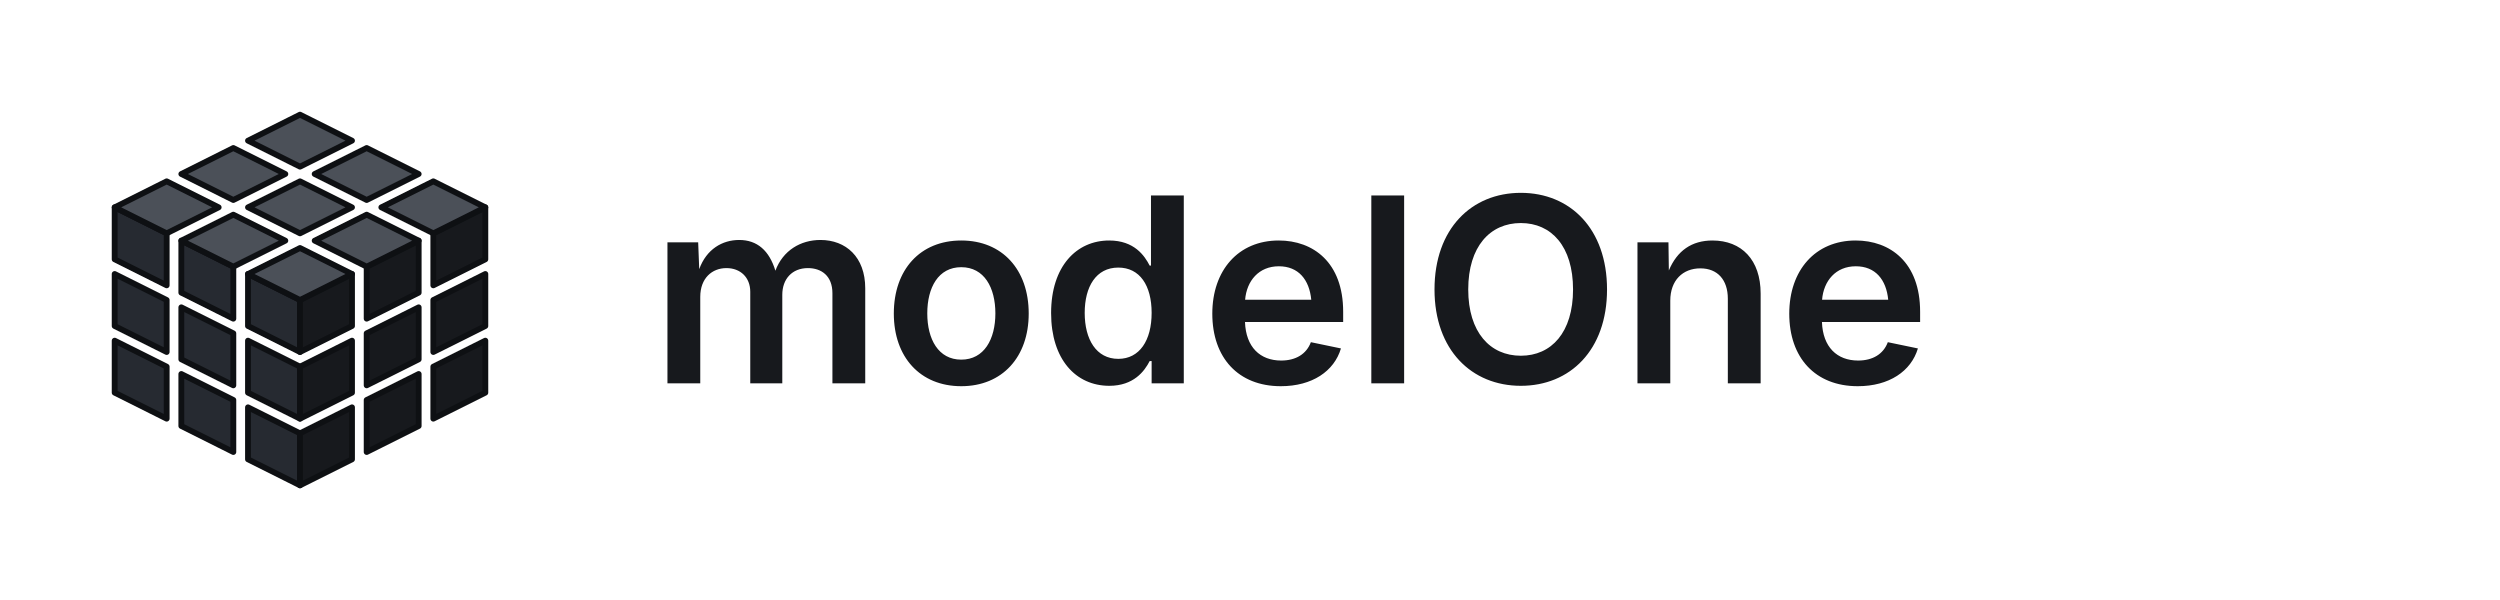
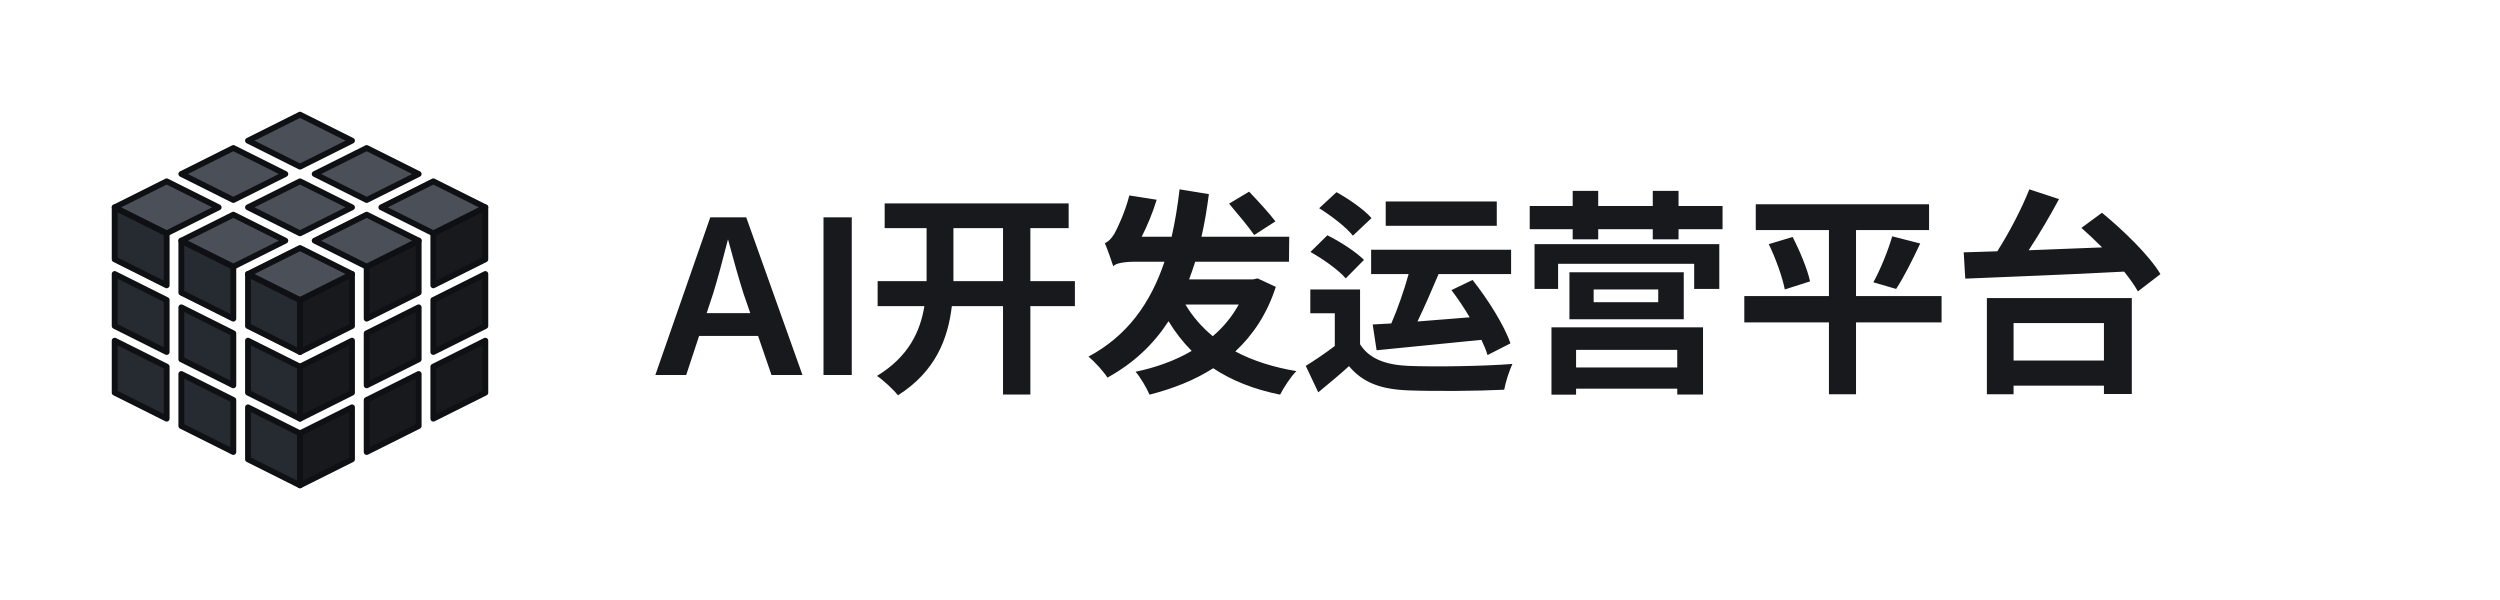
<svg xmlns="http://www.w3.org/2000/svg" width="300" height="72" viewBox="0 0 300 72" role="img" aria-labelledby="title desc">
  <g transform="translate(4 4)">
    <polygon points="32.00,9.76 38.24,12.88 32.00,16.00 25.76,12.88" fill="#4B5058" stroke="#0E1013" stroke-width="0.7" stroke-linejoin="round" />
    <polygon points="24.00,13.76 30.24,16.88 24.00,20.00 17.76,16.88" fill="#4B5058" stroke="#0E1013" stroke-width="0.7" stroke-linejoin="round" />
    <polygon points="40.00,13.76 46.24,16.88 40.00,20.00 33.76,16.88" fill="#4B5058" stroke="#0E1013" stroke-width="0.7" stroke-linejoin="round" />
    <polygon points="9.76,20.88 16.00,24.00 16.00,30.24 9.76,27.12" fill="#262A31" stroke="#0E1013" stroke-width="0.7" stroke-linejoin="round" />
    <polygon points="16.00,17.76 22.24,20.88 16.00,24.00 9.76,20.88" fill="#4B5058" stroke="#0E1013" stroke-width="0.7" stroke-linejoin="round" />
    <polygon points="32.00,17.76 38.24,20.88 32.00,24.00 25.76,20.88" fill="#4B5058" stroke="#0E1013" stroke-width="0.7" stroke-linejoin="round" />
    <polygon points="54.24,20.88 48.00,24.00 48.00,30.24 54.24,27.12" fill="#17191D" stroke="#0E1013" stroke-width="0.7" stroke-linejoin="round" />
    <polygon points="48.00,17.76 54.24,20.88 48.00,24.00 41.76,20.88" fill="#4B5058" stroke="#0E1013" stroke-width="0.7" stroke-linejoin="round" />
    <polygon points="9.76,28.88 16.00,32.00 16.00,38.24 9.76,35.12" fill="#262A31" stroke="#0E1013" stroke-width="0.7" stroke-linejoin="round" />
    <polygon points="54.24,28.88 48.00,32.00 48.00,38.24 54.24,35.12" fill="#17191D" stroke="#0E1013" stroke-width="0.7" stroke-linejoin="round" />
    <polygon points="9.76,36.88 16.00,40.00 16.00,46.24 9.76,43.12" fill="#262A31" stroke="#0E1013" stroke-width="0.7" stroke-linejoin="round" />
    <polygon points="54.24,36.88 48.00,40.00 48.00,46.24 54.24,43.12" fill="#17191D" stroke="#0E1013" stroke-width="0.7" stroke-linejoin="round" />
    <polygon points="17.76,24.88 24.00,28.00 24.00,34.24 17.76,31.12" fill="#262A31" stroke="#0E1013" stroke-width="0.7" stroke-linejoin="round" />
    <polygon points="24.00,21.76 30.24,24.88 24.00,28.00 17.76,24.88" fill="#4B5058" stroke="#0E1013" stroke-width="0.7" stroke-linejoin="round" />
    <polygon points="46.24,24.88 40.00,28.00 40.00,34.24 46.24,31.12" fill="#17191D" stroke="#0E1013" stroke-width="0.7" stroke-linejoin="round" />
    <polygon points="40.00,21.76 46.24,24.88 40.00,28.00 33.76,24.88" fill="#4B5058" stroke="#0E1013" stroke-width="0.7" stroke-linejoin="round" />
    <polygon points="17.76,32.88 24.00,36.00 24.00,42.24 17.76,39.12" fill="#262A31" stroke="#0E1013" stroke-width="0.7" stroke-linejoin="round" />
    <polygon points="46.24,32.88 40.00,36.00 40.00,42.24 46.24,39.12" fill="#17191D" stroke="#0E1013" stroke-width="0.7" stroke-linejoin="round" />
    <polygon points="17.76,40.88 24.00,44.00 24.00,50.24 17.76,47.12" fill="#262A31" stroke="#0E1013" stroke-width="0.7" stroke-linejoin="round" />
    <polygon points="46.24,40.88 40.00,44.00 40.00,50.24 46.24,47.12" fill="#17191D" stroke="#0E1013" stroke-width="0.7" stroke-linejoin="round" />
    <polygon points="25.76,28.88 32.00,32.00 32.00,38.24 25.76,35.12" fill="#262A31" stroke="#0E1013" stroke-width="0.7" stroke-linejoin="round" />
    <polygon points="38.24,28.88 32.00,32.00 32.00,38.24 38.24,35.12" fill="#17191D" stroke="#0E1013" stroke-width="0.7" stroke-linejoin="round" />
    <polygon points="32.00,25.76 38.24,28.88 32.00,32.00 25.76,28.88" fill="#4B5058" stroke="#0E1013" stroke-width="0.7" stroke-linejoin="round" />
    <polygon points="25.76,36.88 32.00,40.00 32.00,46.24 25.76,43.12" fill="#262A31" stroke="#0E1013" stroke-width="0.7" stroke-linejoin="round" />
    <polygon points="38.24,36.88 32.00,40.00 32.00,46.24 38.24,43.12" fill="#17191D" stroke="#0E1013" stroke-width="0.7" stroke-linejoin="round" />
    <polygon points="25.76,44.88 32.00,48.00 32.00,54.24 25.76,51.12" fill="#262A31" stroke="#0E1013" stroke-width="0.7" stroke-linejoin="round" />
    <polygon points="38.24,44.88 32.00,48.00 32.00,54.24 38.24,51.12" fill="#17191D" stroke="#0E1013" stroke-width="0.7" stroke-linejoin="round" />
  </g>
-   <text x="78" y="46" fill="#17191D" font-family="Inter, PingFang SC, Microsoft YaHei, sans-serif" font-size="31" font-weight="600" letter-spacing="0">modelOne</text>
+   <text x="78" y="45" fill="#17191D" font-family="Inter, PingFang SC, Microsoft YaHei, sans-serif" font-size="26" font-weight="600" letter-spacing="0">AI开发运营平台</text>
</svg>
